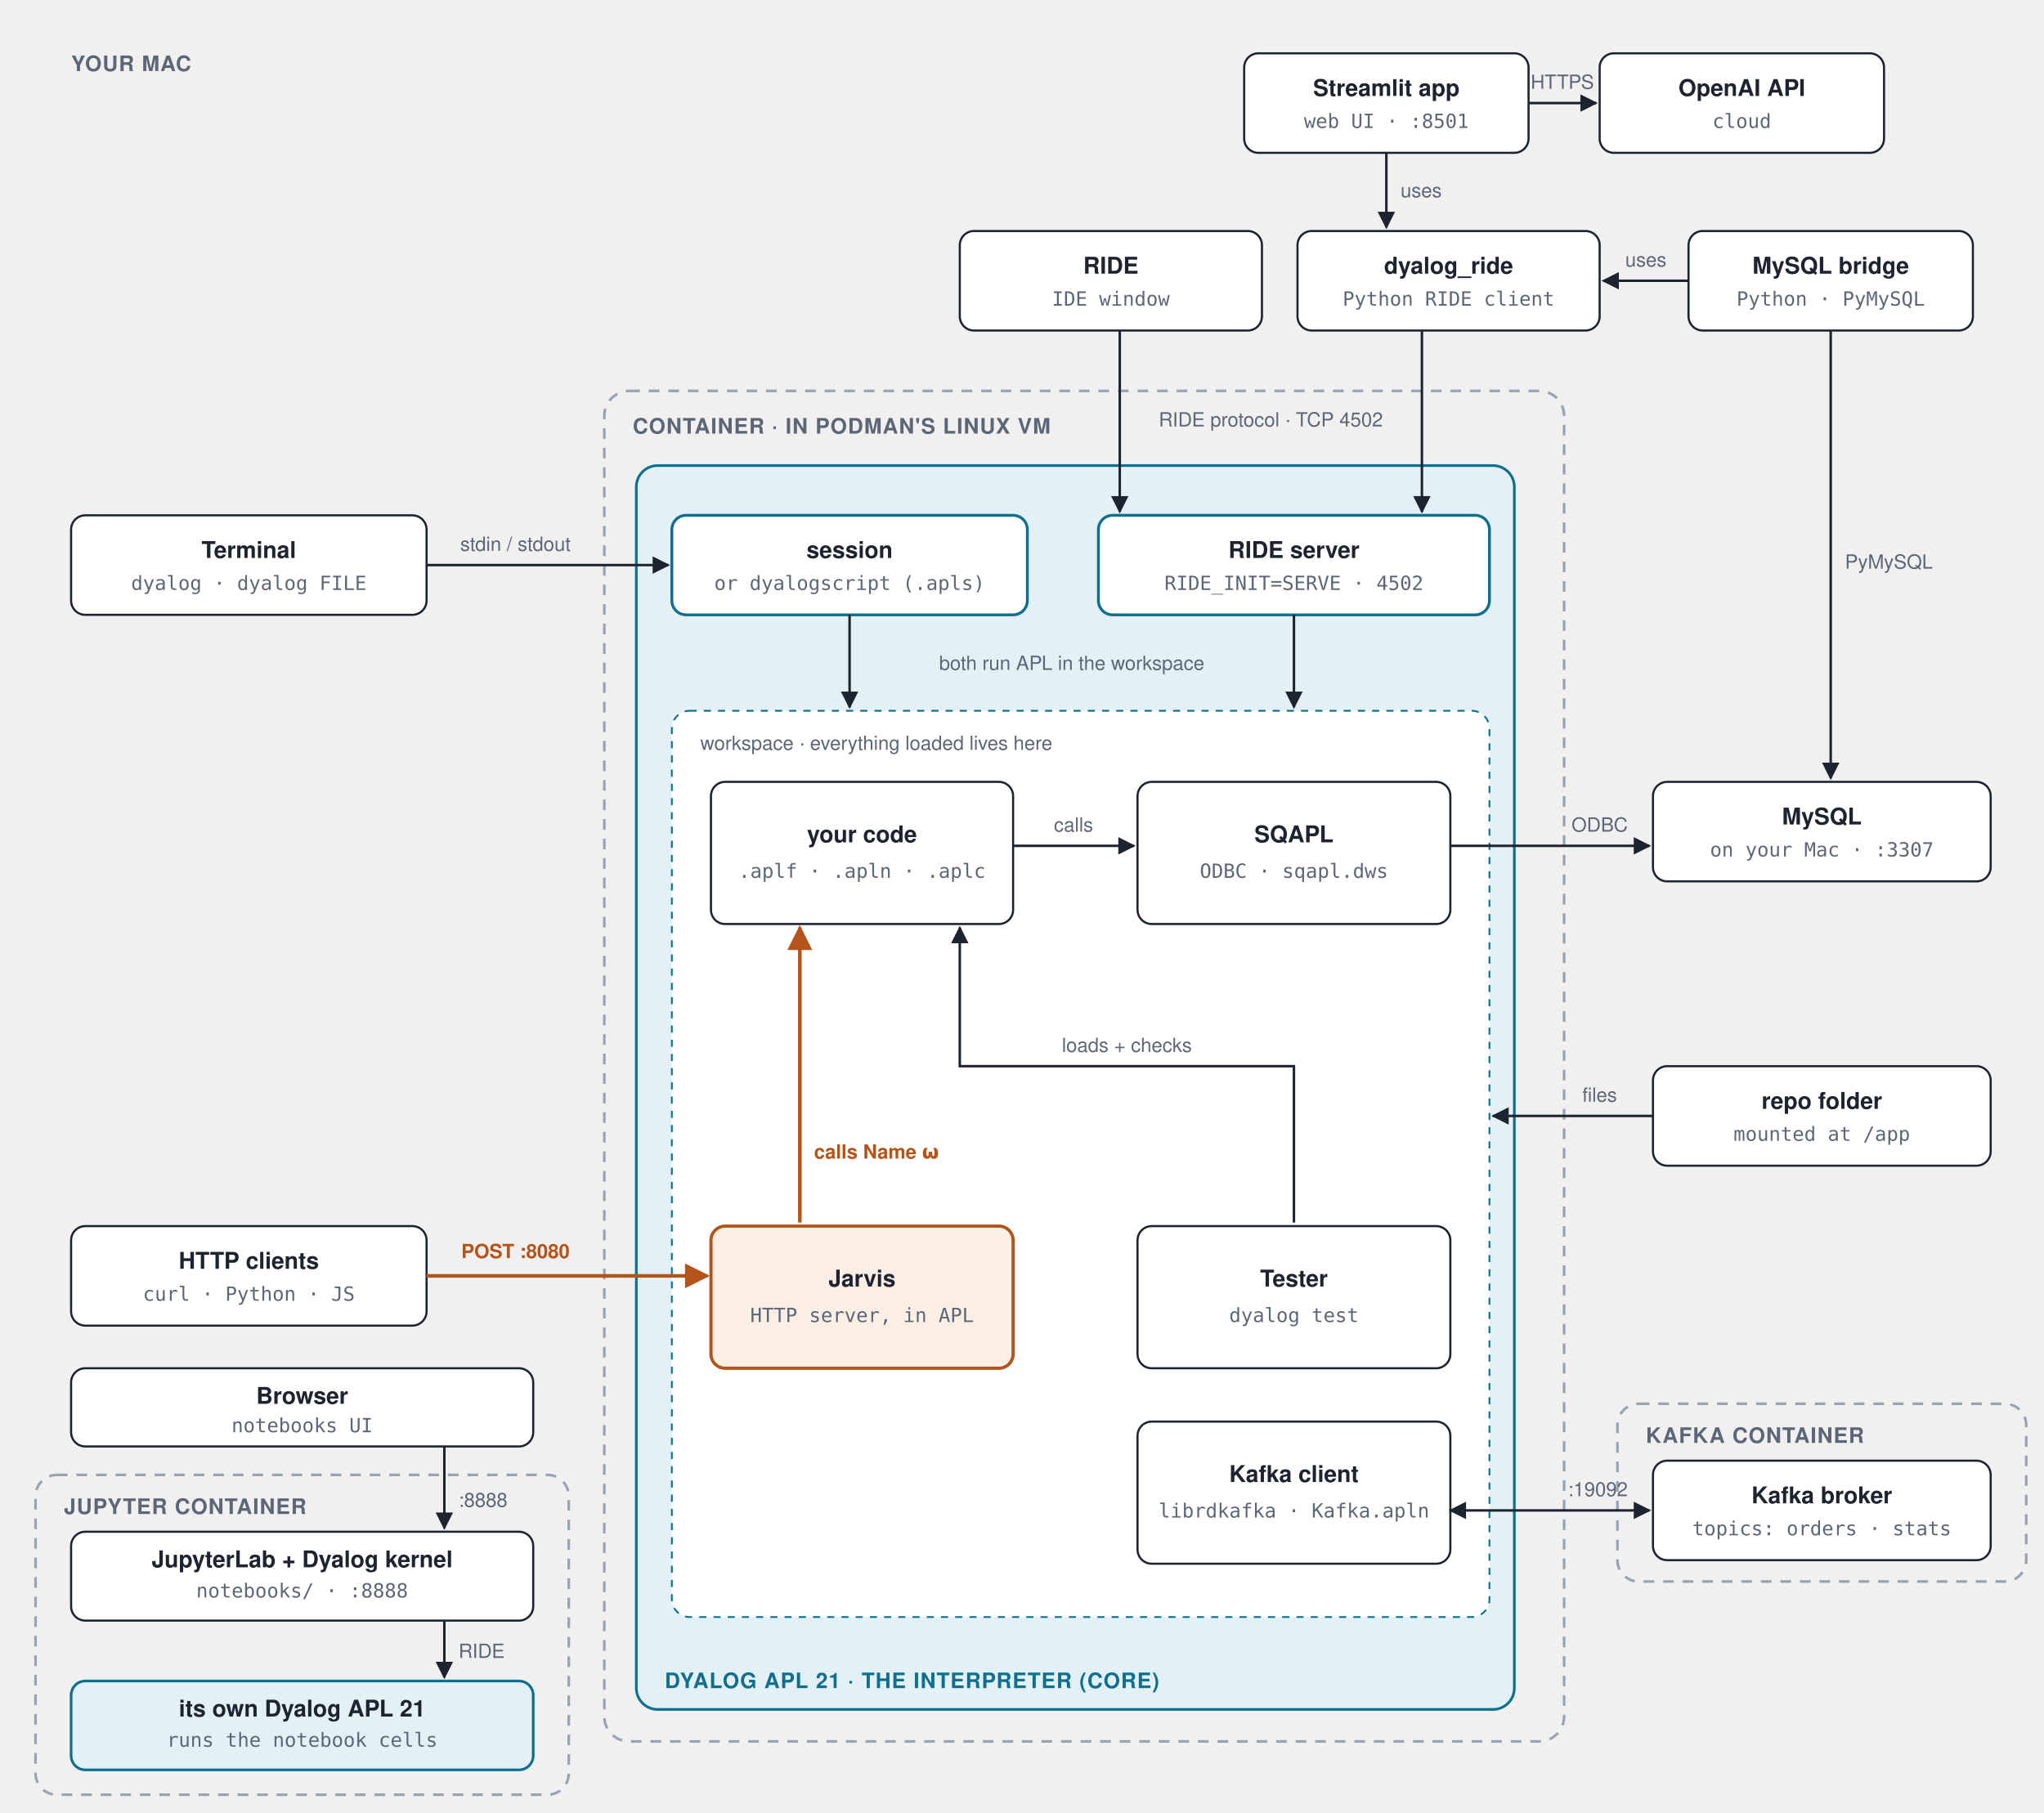
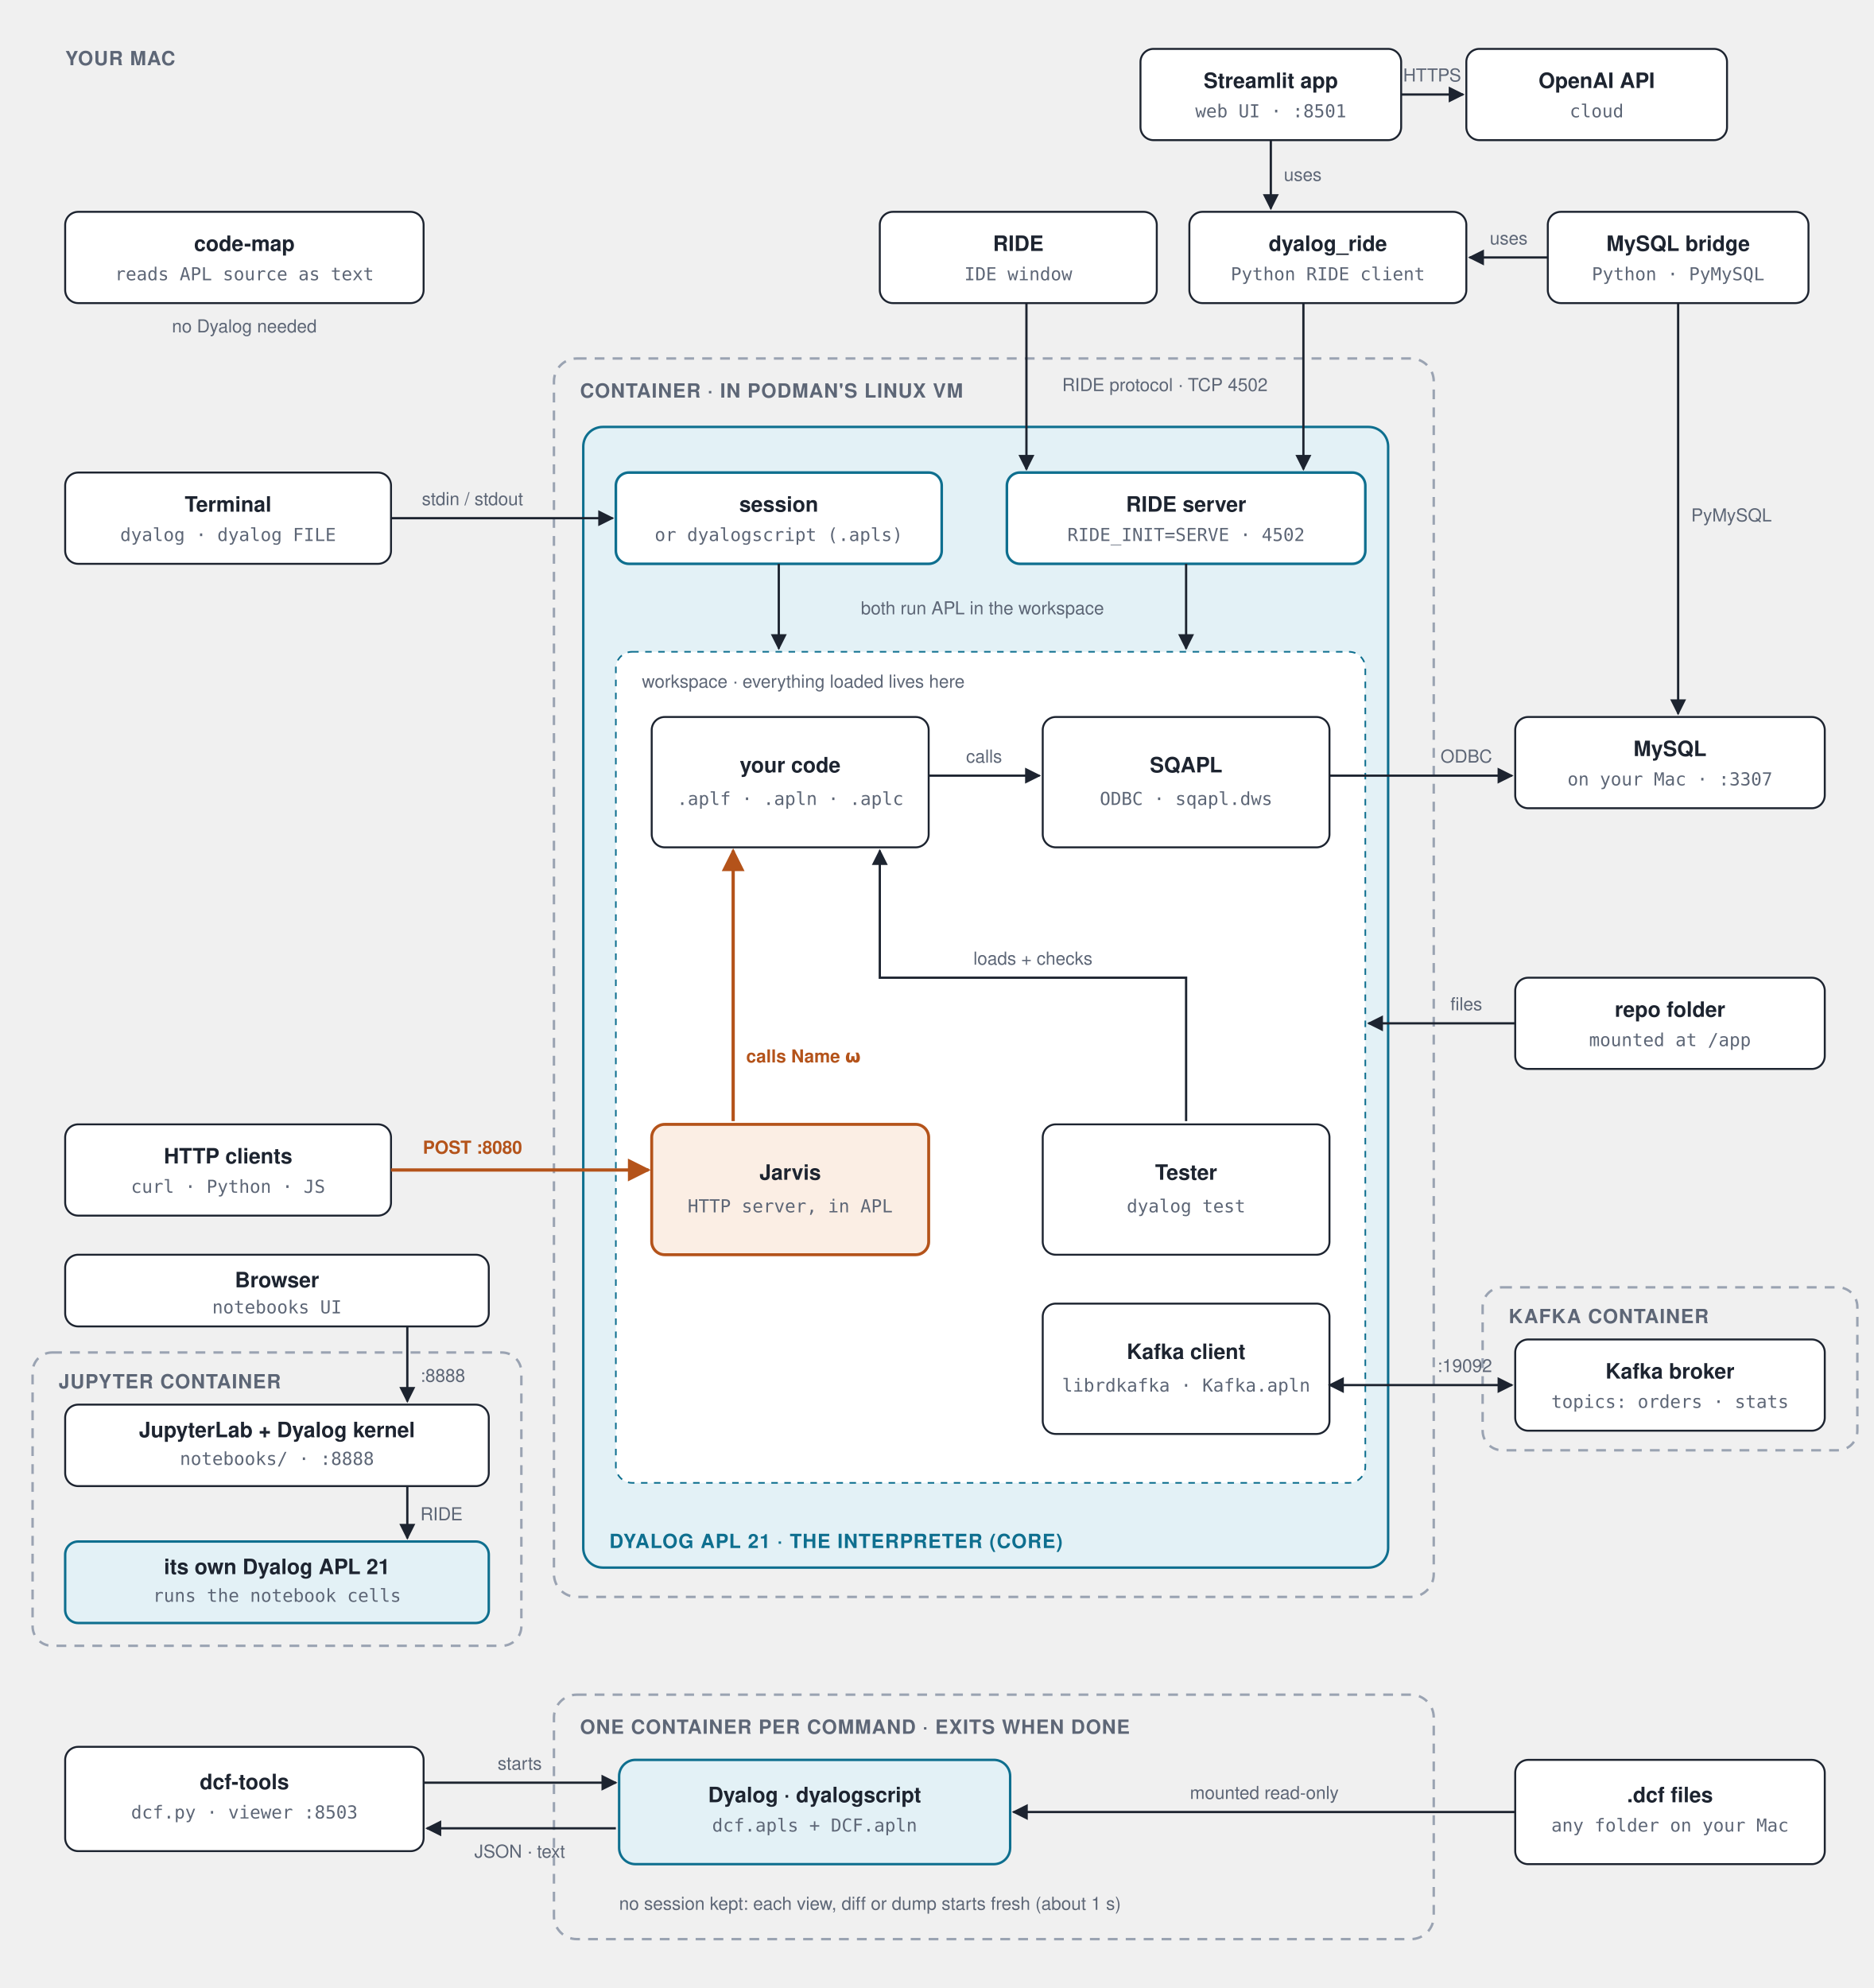
- <svg xmlns="http://www.w3.org/2000/svg" width="1150" viewBox="0 0 1150 1020" role="img" aria-label="One Dyalog interpreter runs in a container. A terminal connects to its session; RIDE and the Python dyalog_ride client connect to its RIDE server on TCP 4502; HTTP clients call Jarvis, which runs inside the workspace and calls your code; SQAPL inside the workspace reaches MySQL over ODBC; the repo folder is mounted at /app.">
+ <svg xmlns="http://www.w3.org/2000/svg" width="1150" viewBox="0 0 1150 1220" role="img" aria-label="One Dyalog interpreter runs in a container. A terminal connects to its session; RIDE and the Python dyalog_ride client connect to its RIDE server on TCP 4502; HTTP clients call Jarvis, which runs inside the workspace and calls your code; SQAPL inside the workspace reaches MySQL over ODBC; the repo folder is mounted at /app. Below, dcf-tools starts a separate Dyalog container for each command, with .dcf folders mounted read-only, and reads back JSON or text; the container exits when done. Top left, code-map reads APL source as plain text and needs no Dyalog.">
  <defs>
    <marker id="a" viewBox="0 0 10 10" refX="9" refY="5" markerWidth="7" markerHeight="7" orient="auto-start-reverse">
      <path class="ah" d="M0,0 L10,5 L0,10 z" />
    </marker>
    <marker id="ah" viewBox="0 0 10 10" refX="9" refY="5" markerWidth="7" markerHeight="7" orient="auto-start-reverse">
      <path class="ah-hot" d="M0,0 L10,5 L0,10 z" />
    </marker>
  </defs>
  <style>
  svg { color: #1d2430; font-family: -apple-system, "Segoe UI", Helvetica, Arial, sans-serif; }
  .region { fill: none; stroke: #9aa3b2; stroke-width: 1.5; stroke-dasharray: 6 5; }
  .interp { fill: #e3f1f6; stroke: #0e6f8f; stroke-width: 1.5; }
  .ws { fill: #ffffff; stroke: #0e6f8f; stroke-width: 1; stroke-dasharray: 4 4; }
  .box { fill: #ffffff; stroke: #1d2430; stroke-width: 1.2; }
  .door { fill: #ffffff; stroke: #0e6f8f; stroke-width: 1.6; }
  .hotbox { fill: #fbeee4; stroke: #b4531a; stroke-width: 1.8; }
  .t { font-size: 13px; font-weight: 600; fill: #1d2430; }
  .s { font-size: 11px; fill: #5d6676; font-family: ui-monospace, "SF Mono", Menlo, Consolas, monospace; }
  .lab { font-size: 11px; fill: #5d6676; }
  .regionlab { font-size: 12px; font-weight: 600; fill: #5d6676; letter-spacing: 0.04em; }
  .corelab { font-size: 12px; font-weight: 600; fill: #0e6f8f; letter-spacing: 0.04em; }
  .wire { fill: none; stroke: #1d2430; stroke-width: 1.4; }
  .wire.hot { stroke: #b4531a; stroke-width: 2; }
  .hotlab { font-size: 11px; font-weight: 600; fill: #b4531a; }
  .ah { fill: #1d2430; }
  .ah-hot { fill: #b4531a; }
  @media (prefers-color-scheme: dark) {
    svg { color: #e3e8f0; }
    .region { stroke: #5a6474; }
    .interp { fill: #15303b; stroke: #5cc0de; }
    .ws, .box, .door { fill: #1a2029; }
    .ws, .door { stroke: #5cc0de; }
    .box { stroke: #e3e8f0; }
    .hotbox { fill: #3a2618; stroke: #f0a35f; }
    .t { fill: #e3e8f0; }
    .s, .lab, .regionlab { fill: #9aa4b5; }
    .corelab { fill: #5cc0de; }
    .wire { stroke: #e3e8f0; }
    .wire.hot { stroke: #f0a35f; }
    .hotlab { fill: #f0a35f; }
    .ah { fill: #e3e8f0; }
    .ah-hot { fill: #f0a35f; }
  }
</style>
  <text class="regionlab" x="40" y="40">YOUR MAC</text>
  <rect class="box" x="700" y="30" width="160" height="56" rx="8" />
  <text class="t" x="780" y="54" text-anchor="middle">Streamlit app</text>
  <text class="s" x="780" y="72" text-anchor="middle">web UI · :8501</text>
  <rect class="box" x="900" y="30" width="160" height="56" rx="8" />
  <text class="t" x="980" y="54" text-anchor="middle">OpenAI API</text>
  <text class="s" x="980" y="72" text-anchor="middle">cloud</text>
  <path class="wire" d="M860,58 H898" marker-end="url(#a)" />
  <text class="lab" x="879" y="50" text-anchor="middle">HTTPS</text>
  <rect class="box" x="540" y="130" width="170" height="56" rx="8" />
  <text class="t" x="625" y="154" text-anchor="middle">RIDE</text>
  <text class="s" x="625" y="172" text-anchor="middle">IDE window</text>
  <rect class="box" x="730" y="130" width="170" height="56" rx="8" />
  <text class="t" x="815" y="154" text-anchor="middle">dyalog_ride</text>
  <text class="s" x="815" y="172" text-anchor="middle">Python RIDE client</text>
  <path class="wire" d="M780,86 V128" marker-end="url(#a)" />
  <text class="lab" x="788" y="111">uses</text>
  <rect class="box" x="950" y="130" width="160" height="56" rx="8" />
  <text class="t" x="1030" y="154" text-anchor="middle">MySQL bridge</text>
  <text class="s" x="1030" y="172" text-anchor="middle">Python · PyMySQL</text>
  <path class="wire" d="M950,158 H902" marker-end="url(#a)" />
  <text class="lab" x="926" y="150" text-anchor="middle">uses</text>
  <rect class="region" x="340" y="220" width="540" height="760" rx="14" />
  <text class="regionlab" x="356" y="244">CONTAINER · IN PODMAN'S LINUX VM</text>
  <rect class="interp" x="358" y="262" width="494" height="700" rx="12" />
  <text class="corelab" x="374" y="950">DYALOG APL 21 · THE INTERPRETER (CORE)</text>
  <path class="wire" d="M630,186 V288" marker-end="url(#a)" />
  <path class="wire" d="M800,186 V288" marker-end="url(#a)" />
  <text class="lab" x="715" y="240" text-anchor="middle">RIDE protocol · TCP 4502</text>
  <rect class="door" x="378" y="290" width="200" height="56" rx="8" />
  <text class="t" x="478" y="314" text-anchor="middle">session</text>
  <text class="s" x="478" y="332" text-anchor="middle">or dyalogscript (.apls)</text>
  <rect class="door" x="618" y="290" width="220" height="56" rx="8" />
  <text class="t" x="728" y="314" text-anchor="middle">RIDE server</text>
  <text class="s" x="728" y="332" text-anchor="middle">RIDE_INIT=SERVE · 4502</text>
  <rect class="box" x="40" y="290" width="200" height="56" rx="8" />
  <text class="t" x="140" y="314" text-anchor="middle">Terminal</text>
  <text class="s" x="140" y="332" text-anchor="middle">dyalog · dyalog FILE</text>
  <path class="wire" d="M240,318 H376" marker-end="url(#a)" />
  <text class="lab" x="290" y="310" text-anchor="middle">stdin / stdout</text>
  <path class="wire" d="M478,346 V398" marker-end="url(#a)" />
  <path class="wire" d="M728,346 V398" marker-end="url(#a)" />
  <text class="lab" x="603" y="377" text-anchor="middle">both run APL in the workspace</text>
  <rect class="ws" x="378" y="400" width="460" height="510" rx="10" />
  <text class="lab" x="394" y="422">workspace · everything loaded lives here</text>
  <rect class="box" x="400" y="440" width="170" height="80" rx="8" />
  <text class="t" x="485" y="474" text-anchor="middle">your code</text>
  <text class="s" x="485" y="494" text-anchor="middle">.aplf · .apln · .aplc</text>
  <rect class="box" x="640" y="440" width="176" height="80" rx="8" />
  <text class="t" x="728" y="474" text-anchor="middle">SQAPL</text>
  <text class="s" x="728" y="494" text-anchor="middle">ODBC · sqapl.dws</text>
  <path class="wire" d="M570,476 H638" marker-end="url(#a)" />
  <text class="lab" x="604" y="468" text-anchor="middle">calls</text>
  <rect class="hotbox" x="400" y="690" width="170" height="80" rx="8" />
  <text class="t" x="485" y="724" text-anchor="middle">Jarvis</text>
  <text class="s" x="485" y="744" text-anchor="middle">HTTP server, in APL</text>
  <path class="wire hot" d="M450,688 V522" marker-end="url(#ah)" />
  <text class="hotlab" x="458" y="652">calls Name ⍵</text>
  <rect class="box" x="640" y="690" width="176" height="80" rx="8" />
  <text class="t" x="728" y="724" text-anchor="middle">Tester</text>
  <text class="s" x="728" y="744" text-anchor="middle">dyalog test</text>
  <path class="wire" d="M728,688 V600 H540 V522" marker-end="url(#a)" />
  <text class="lab" x="634" y="592" text-anchor="middle">loads + checks</text>
  <rect class="box" x="40" y="690" width="200" height="56" rx="8" />
  <text class="t" x="140" y="714" text-anchor="middle">HTTP clients</text>
  <text class="s" x="140" y="732" text-anchor="middle">curl · Python · JS</text>
  <path class="wire hot" d="M240,718 H398" marker-end="url(#ah)" />
  <text class="hotlab" x="290" y="708" text-anchor="middle">POST :8080</text>
  <rect class="box" x="640" y="800" width="176" height="80" rx="8" />
  <text class="t" x="728" y="834" text-anchor="middle">Kafka client</text>
  <text class="s" x="728" y="854" text-anchor="middle">librdkafka · Kafka.apln</text>
  <rect class="region" x="910" y="790" width="230" height="100" rx="12" />
  <text class="regionlab" x="926" y="812">KAFKA CONTAINER</text>
  <rect class="box" x="930" y="822" width="190" height="56" rx="8" />
  <text class="t" x="1025" y="846" text-anchor="middle">Kafka broker</text>
  <text class="s" x="1025" y="864" text-anchor="middle">topics: orders · stats</text>
  <path class="wire" d="M816,850 H928" marker-start="url(#a)" marker-end="url(#a)" />
  <text class="lab" x="899" y="842" text-anchor="middle">:19092</text>
  <rect class="box" x="40" y="770" width="260" height="44" rx="8" />
  <text class="t" x="170" y="790" text-anchor="middle">Browser</text>
  <text class="s" x="170" y="806" text-anchor="middle">notebooks UI</text>
  <rect class="region" x="20" y="830" width="300" height="180" rx="12" />
  <text class="regionlab" x="36" y="852">JUPYTER CONTAINER</text>
  <rect class="box" x="40" y="862" width="260" height="50" rx="8" />
  <text class="t" x="170" y="882" text-anchor="middle">JupyterLab + Dyalog kernel</text>
  <text class="s" x="170" y="899" text-anchor="middle">notebooks/ · :8888</text>
  <rect class="interp" x="40" y="946" width="260" height="50" rx="8" />
  <text class="t" x="170" y="966" text-anchor="middle">its own Dyalog APL 21</text>
  <text class="s" x="170" y="983" text-anchor="middle">runs the notebook cells</text>
  <path class="wire" d="M250,814 V860" marker-end="url(#a)" />
  <text class="lab" x="258" y="848">:8888</text>
  <path class="wire" d="M250,912 V944" marker-end="url(#a)" />
  <text class="lab" x="258" y="933">RIDE</text>
+   <rect class="box" x="40" y="130" width="220" height="56" rx="8" />
+   <text class="t" x="150" y="154" text-anchor="middle">code-map</text>
+   <text class="s" x="150" y="172" text-anchor="middle">reads APL source as text</text>
+   <text class="lab" x="150" y="204" text-anchor="middle">no Dyalog needed</text>
+   <rect class="box" x="40" y="1072" width="220" height="64" rx="8" />
+   <text class="t" x="150" y="1098" text-anchor="middle">dcf-tools</text>
+   <text class="s" x="150" y="1116" text-anchor="middle">dcf.py · viewer :8503</text>
+   <rect class="region" x="340" y="1040" width="540" height="150" rx="14" />
+   <text class="regionlab" x="356" y="1064">ONE CONTAINER PER COMMAND · EXITS WHEN DONE</text>
+   <rect class="interp" x="380" y="1080" width="240" height="64" rx="10" />
+   <text class="t" x="500" y="1106" text-anchor="middle">Dyalog · dyalogscript</text>
+   <text class="s" x="500" y="1124" text-anchor="middle">dcf.apls + DCF.apln</text>
+   <text class="lab" x="380" y="1172">no session kept: each view, diff or dump starts fresh (about 1 s)</text>
+   <path class="wire" d="M260,1094 H378" marker-end="url(#a)" />
+   <text class="lab" x="319" y="1086" text-anchor="middle">starts</text>
+   <path class="wire" d="M378,1122 H262" marker-end="url(#a)" />
+   <text class="lab" x="319" y="1140" text-anchor="middle">JSON · text</text>
+   <rect class="box" x="930" y="1080" width="190" height="64" rx="8" />
+   <text class="t" x="1025" y="1106" text-anchor="middle">.dcf files</text>
+   <text class="s" x="1025" y="1124" text-anchor="middle">any folder on your Mac</text>
+   <path class="wire" d="M930,1112 H622" marker-end="url(#a)" />
+   <text class="lab" x="776" y="1104" text-anchor="middle">mounted read-only</text>
  <rect class="box" x="930" y="440" width="190" height="56" rx="8" />
  <text class="t" x="1025" y="464" text-anchor="middle">MySQL</text>
  <text class="s" x="1025" y="482" text-anchor="middle">on your Mac · :3307</text>
  <path class="wire" d="M816,476 H928" marker-end="url(#a)" />
  <text class="lab" x="900" y="468" text-anchor="middle">ODBC</text>
  <path class="wire" d="M1030,186 V438" marker-end="url(#a)" />
  <text class="lab" x="1038" y="320">PyMySQL</text>
  <rect class="box" x="930" y="600" width="190" height="56" rx="8" />
  <text class="t" x="1025" y="624" text-anchor="middle">repo folder</text>
  <text class="s" x="1025" y="642" text-anchor="middle">mounted at /app</text>
  <path class="wire" d="M930,628 H840" marker-end="url(#a)" />
  <text class="lab" x="900" y="620" text-anchor="middle">files</text>
</svg>
